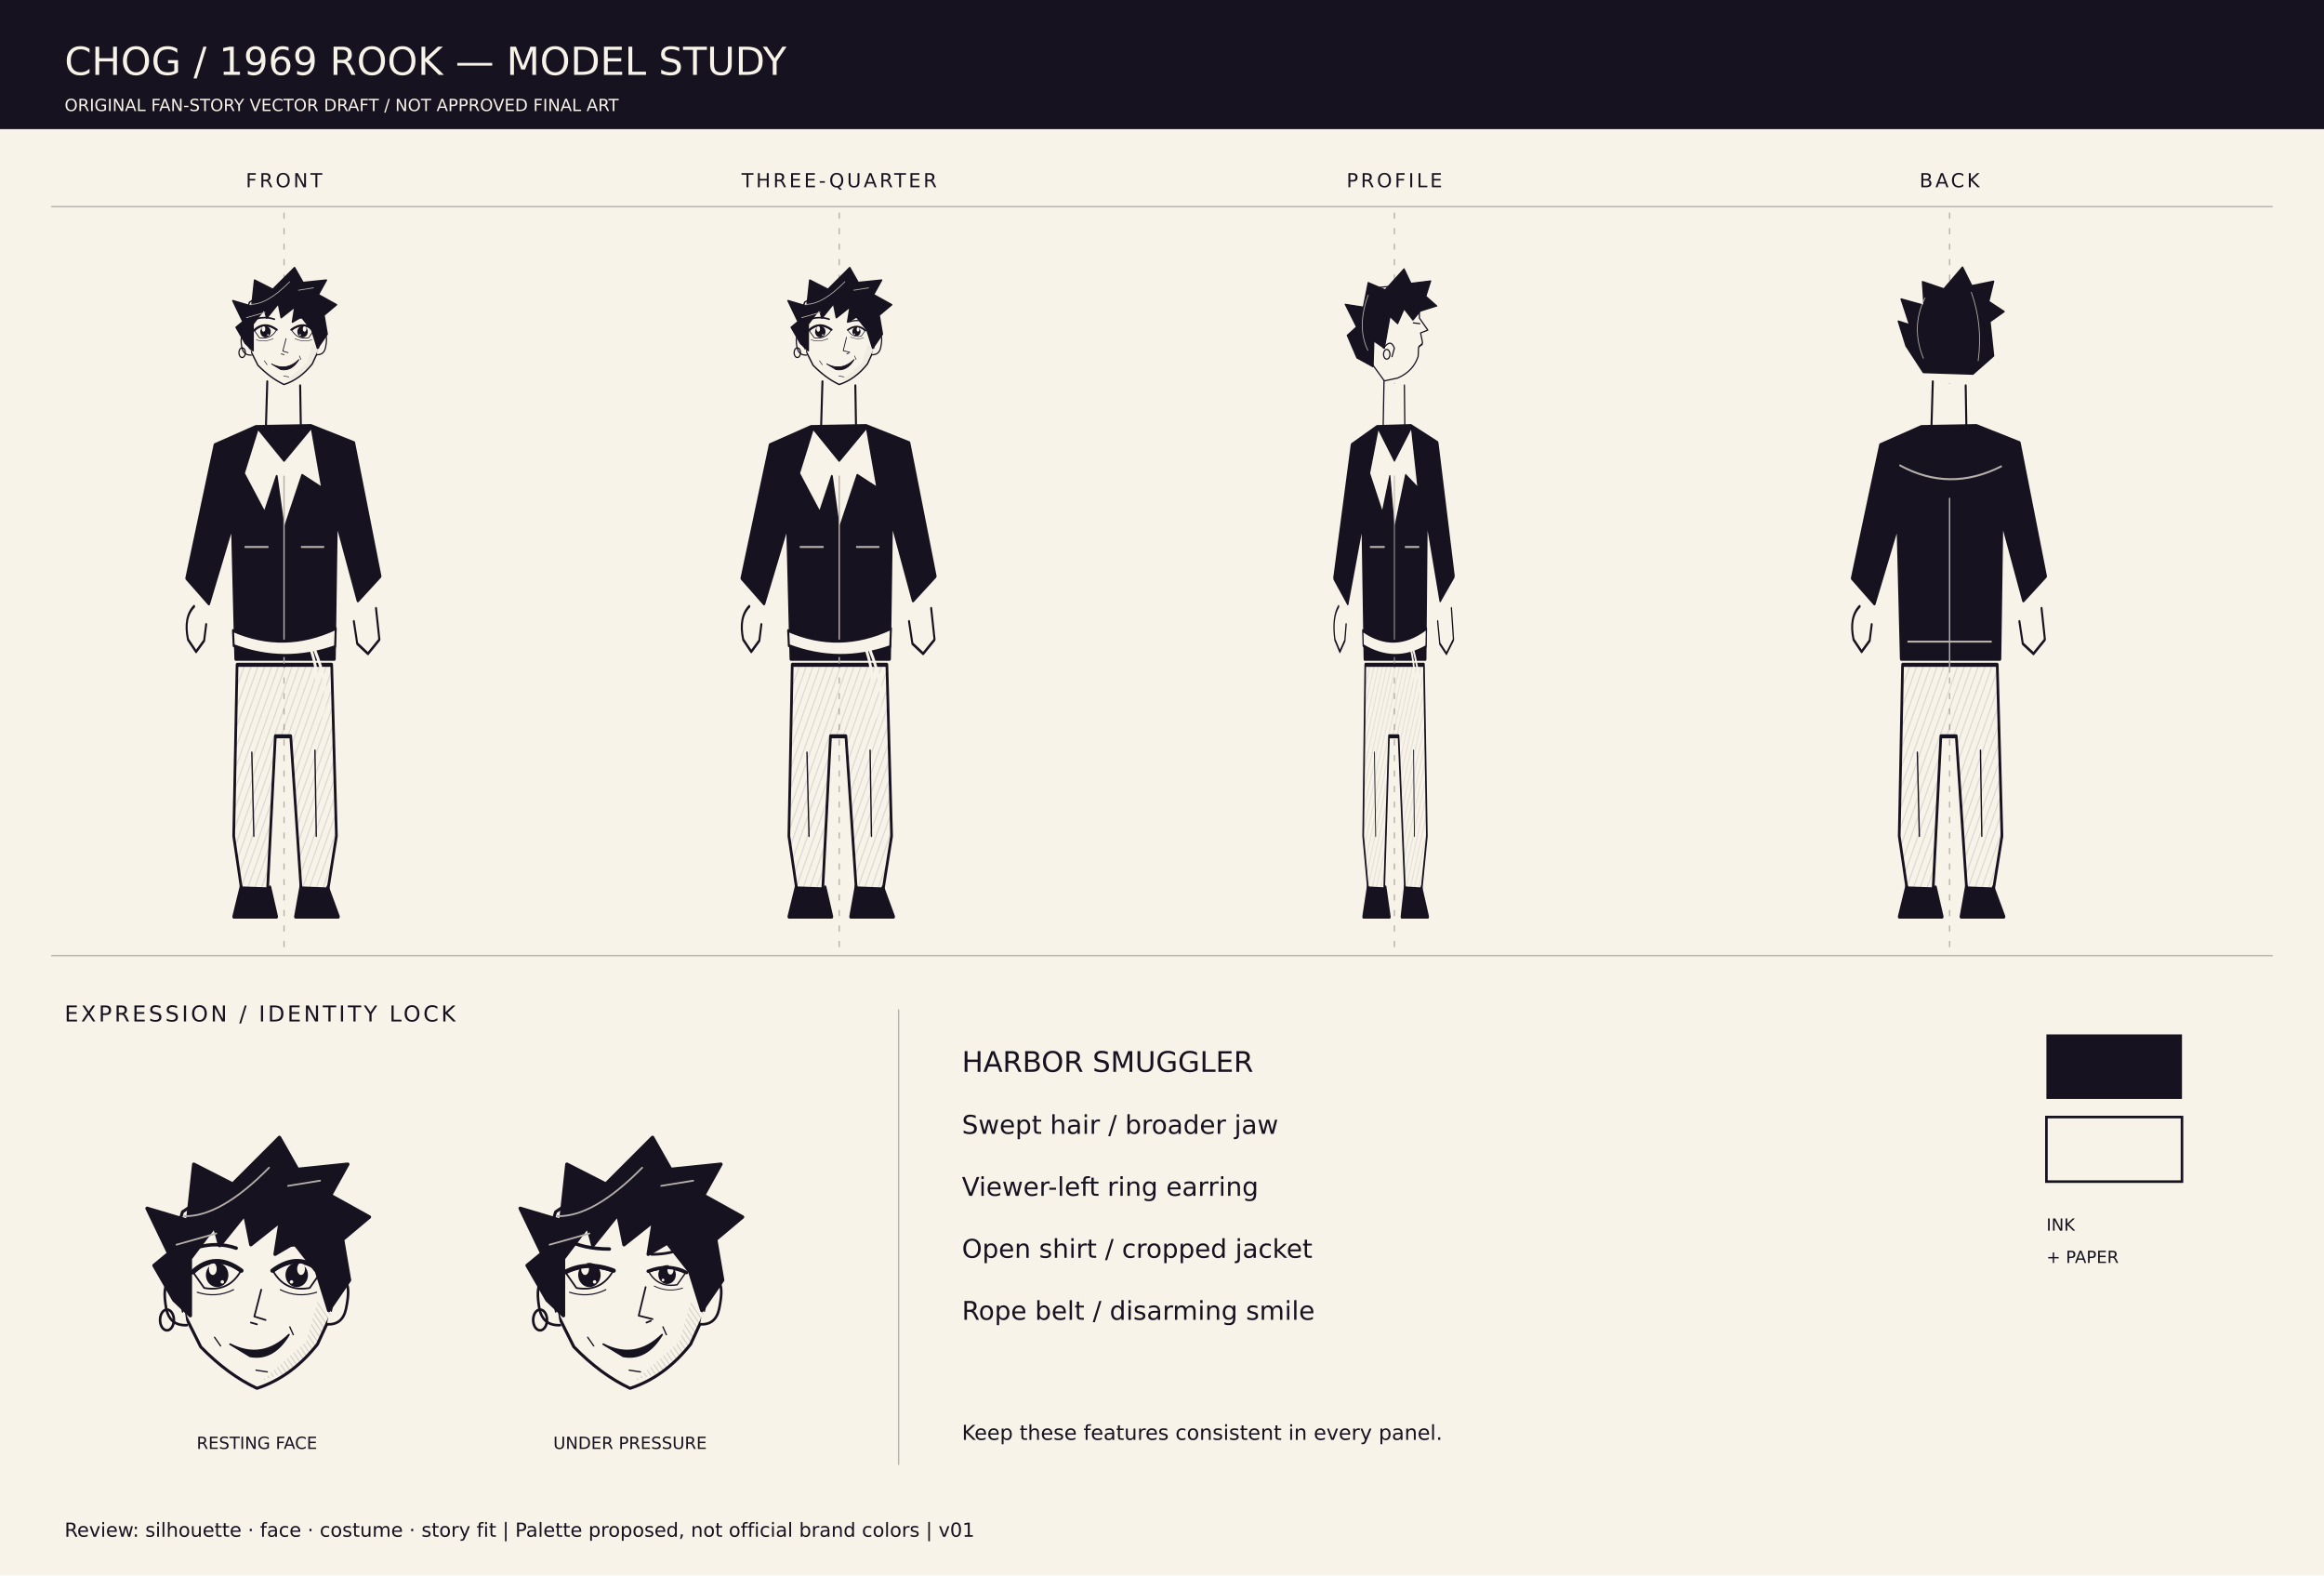
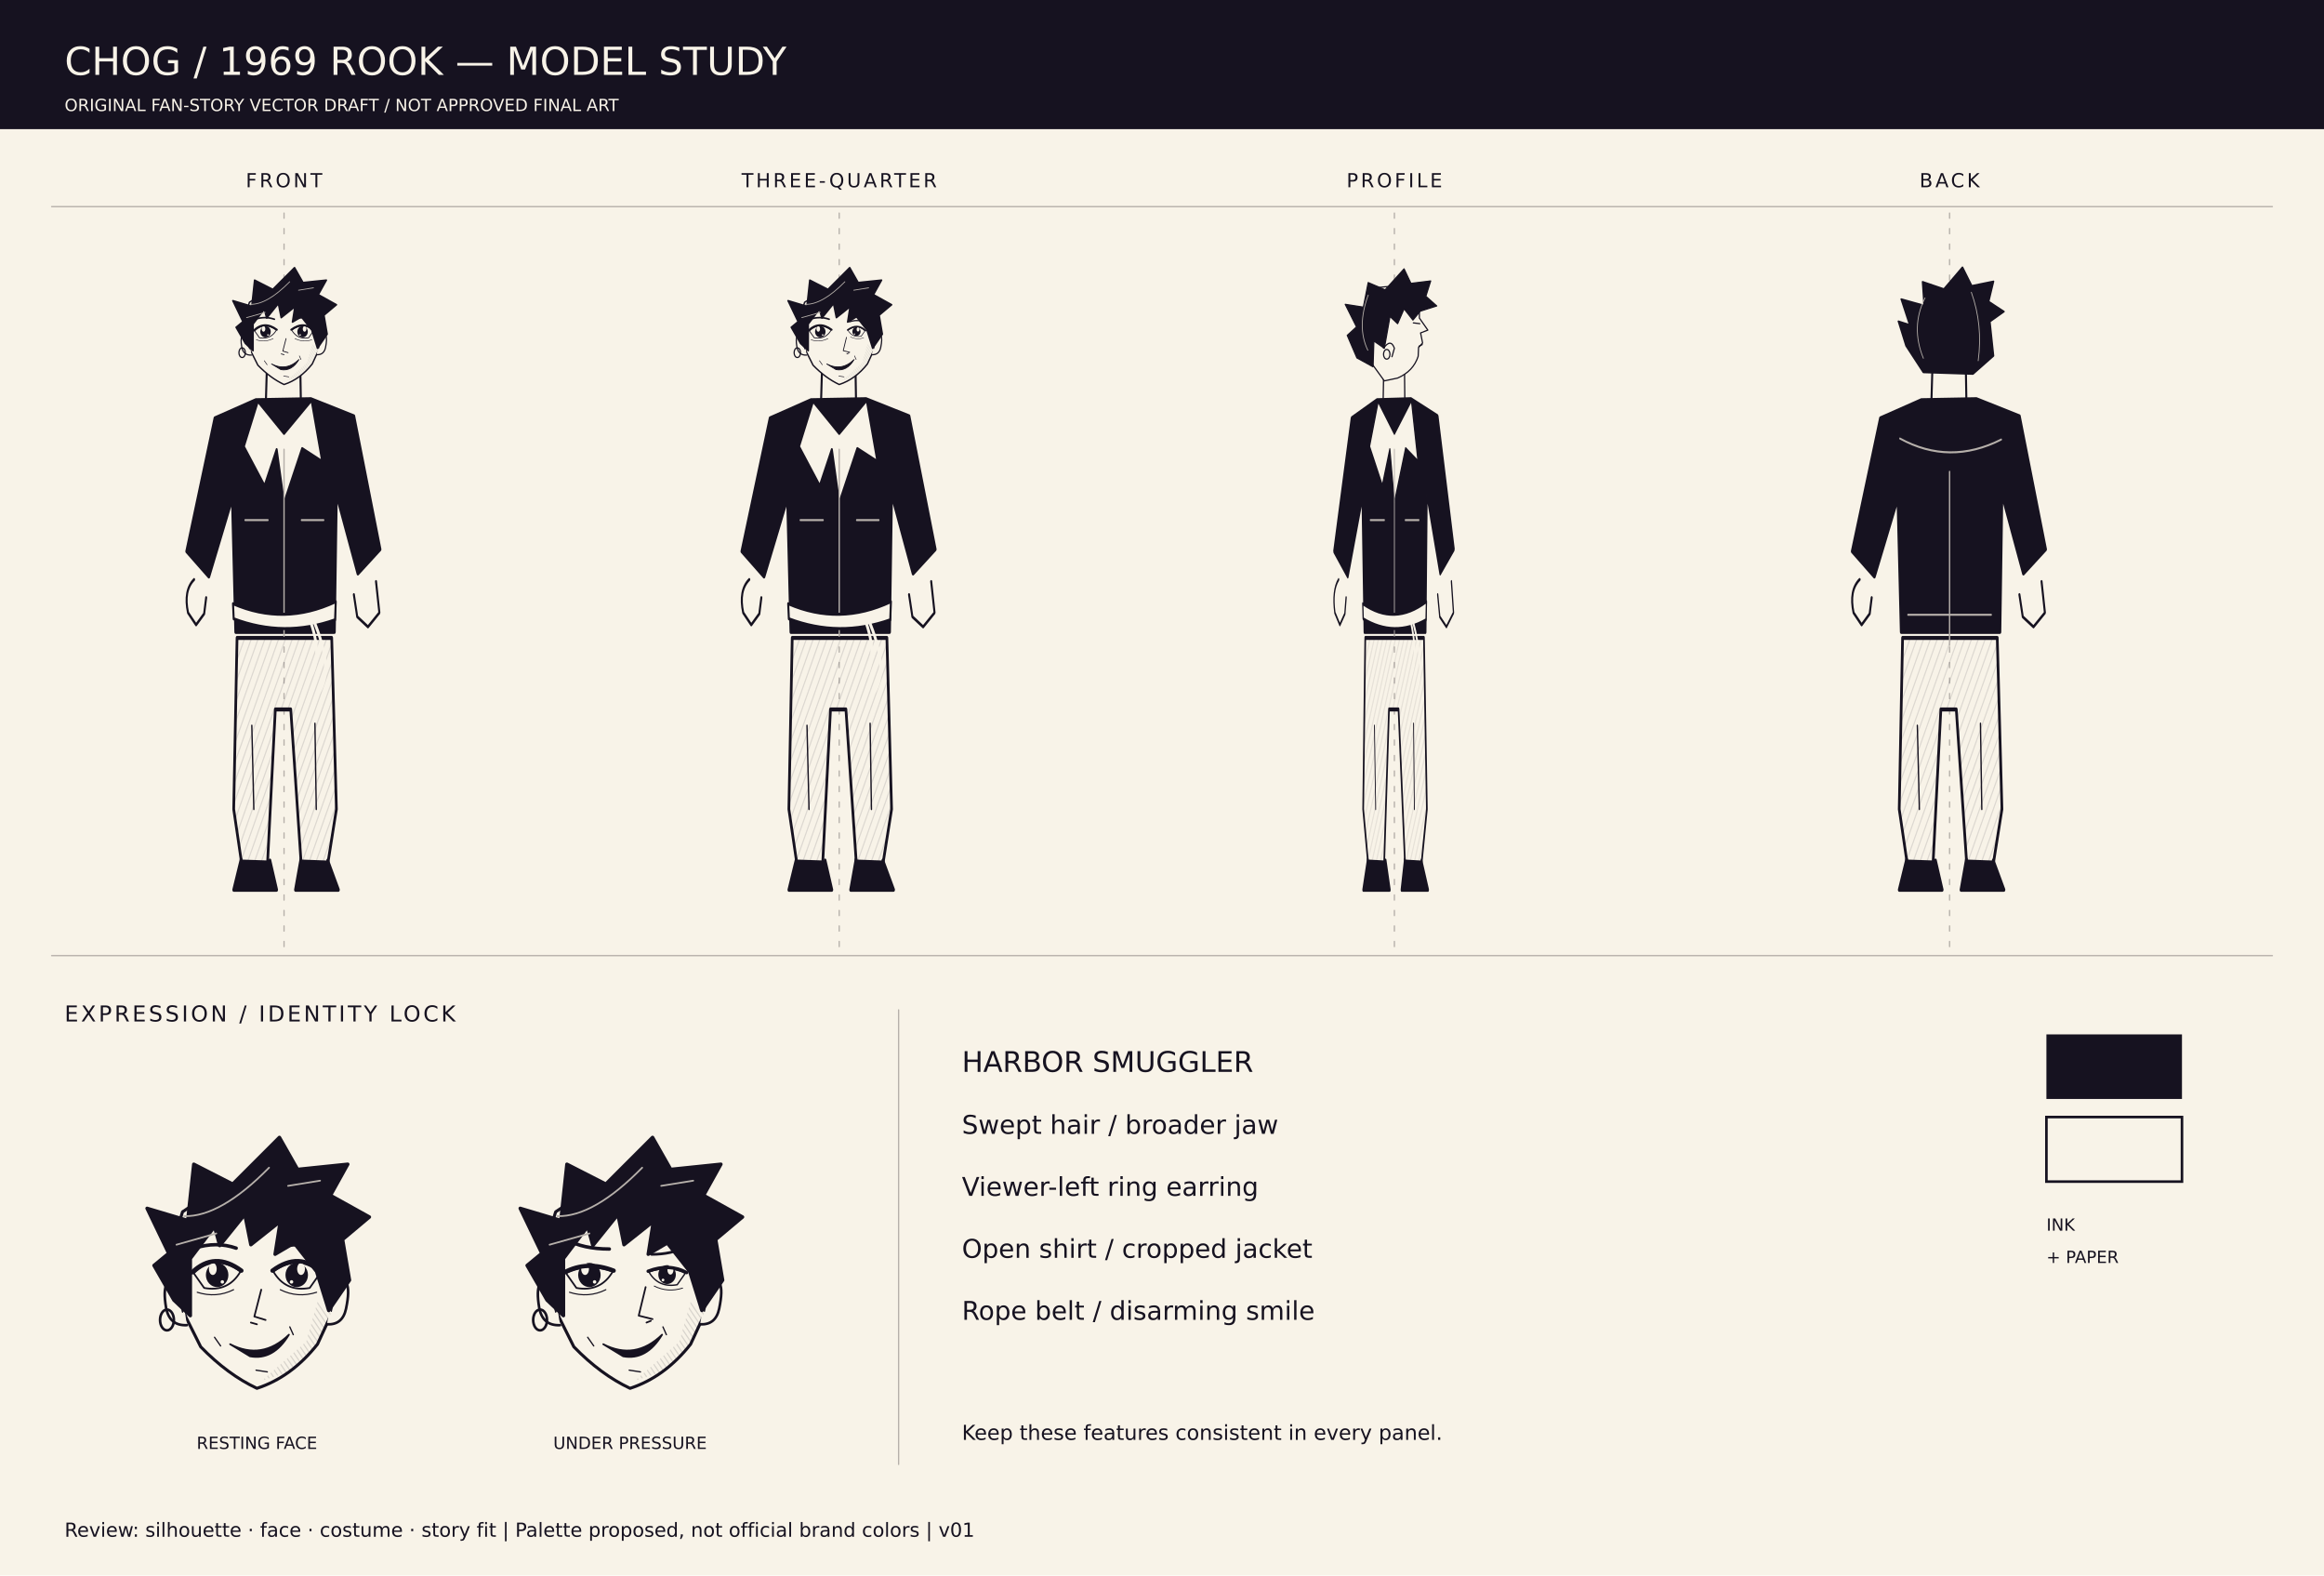
<svg xmlns="http://www.w3.org/2000/svg" width="1800" height="1220" viewBox="0 0 1800 1220" role="img" aria-labelledby="title desc">
  <defs>
    <pattern id="hatch" width="9" height="9" patternUnits="userSpaceOnUse" patternTransform="rotate(28)">
      <path d="M0 0V9" stroke="#161220" stroke-width="1" opacity=".35" />
    </pattern>
    <pattern id="dots" width="10" height="10" patternUnits="userSpaceOnUse">
      <circle cx="2" cy="2" r="1.2" fill="#161220" opacity=".28" />
    </pattern>
    <pattern id="fine" width="5" height="5" patternUnits="userSpaceOnUse" patternTransform="rotate(-34)">
      <path d="M0 0V5" stroke="#161220" stroke-width=".7" opacity=".5" />
    </pattern>
  </defs>
  <rect x="0" y="0" width="1800" height="1220" fill="#F8F3E8" stroke="#161220" stroke-width="0" />
  <rect x="0" y="0" width="1800" height="100" fill="#161220" stroke="#161220" stroke-width="0" />
  <text x="50" y="58" font-family="DejaVu Sans, sans-serif" font-size="30" fill="#F8F3E8">CHOG / 1969     ROOK — MODEL STUDY</text>
  <text x="50" y="86" font-family="DejaVu Sans, sans-serif" font-size="13" fill="#F8F3E8">ORIGINAL FAN-STORY VECTOR DRAFT  /  NOT APPROVED FINAL ART</text>
  <path d="M40 160H1760 M40 740H1760" fill="none" stroke="#B6B0AA" stroke-width="1" stroke-linecap="round" stroke-linejoin="round" />
  <text x="220" y="145" font-family="DejaVu Sans, sans-serif" font-size="15" fill="#161220" text-anchor="middle" letter-spacing="2">FRONT</text>
  <path d="M220 165V735" fill="none" stroke="#B6B0AA" stroke-width="1" stroke-linecap="round" stroke-linejoin="round" stroke-dasharray="4 8" />
  <g transform="translate(220 260) scale(0.52)">
    <g transform="translate(0 -80) scale(1)">
-       <g transform="scale(1 1.5)">
+       <g transform="translate(0 -40) scale(1 1.5)">
        <path d="M-25 99 L-27 144 -63 161 0 199 62 160 25 143 24 103" fill="#F8F3E8" stroke="#161220" stroke-width="3" stroke-linecap="round" stroke-linejoin="round" />
        <path d="M-42 144 L-103 162 -145 294 -112 319 -77 241 -72 374 75 374 78 237 110 316 143 292 104 160 40 143Z" fill="#161220" stroke="#161220" stroke-width="4" stroke-linecap="round" stroke-linejoin="round" />
        <path d="M-70 380 L-75 550 -62 609 -25 609 -13 451 10 451 26 609 64 609 78 550 71 380Z" fill="url(#hatch)" stroke="#161220" stroke-width="4" stroke-linecap="round" stroke-linejoin="round" />
        <path d="M-64 600 L-75 630 -11 630 -21 601 M25 600 L17 630 81 630 65 601" fill="#161220" stroke="#161220" stroke-width="4" stroke-linecap="round" stroke-linejoin="round" />
        <path d="M-134 322 Q-150 333 -143 355 L-131 367 -119 356 -116 340 M104 337 L109 359 125 369 142 355 137 324" fill="#F8F3E8" stroke="#161220" stroke-width="3" stroke-linecap="round" stroke-linejoin="round" />
        <path d="M-39 145 L-60 190 -29 229 -11 193 0 246 27 192 57 205 41 144 0 177Z" fill="#F8F3E8" stroke="#161220" stroke-width="3" stroke-linecap="round" stroke-linejoin="round" />
        <path d="M0 193 L0 378 M-58 263 L-24 263 M26 263 L59 263" fill="none" stroke="#B6B0AA" stroke-width="2" stroke-linecap="round" stroke-linejoin="round" />
        <path d="M-76 346 Q0 368 77 344 L76 362 Q0 380 -75 361Z" fill="#F8F3E8" stroke="#161220" stroke-width="3" stroke-linecap="round" stroke-linejoin="round" />
        <path d="M38 361 Q58 397 40 418 M43 361 Q75 411 52 434" fill="none" stroke="#F8F3E8" stroke-width="4" stroke-linecap="round" stroke-linejoin="round" />
        <path d="M-96 201 L-112 294 M98 207 L112 293 M-48 467 L-45 550 M46 465 L48 550" fill="none" stroke="#161220" stroke-width="2" stroke-linecap="round" stroke-linejoin="round" />
      </g>
      <g transform="translate(0 80) scale(0.6)">
        <path d="M-86 -83 Q-105 -26 -82 39 L-65 73 Q-34 105 0 121 Q40 108 70 70 L88 31 Q106 -35 83 -92 Q5 -145 -86 -83Z" fill="#F8F3E8" stroke="#161220" stroke-width="3.5" stroke-linecap="round" stroke-linejoin="round" />
        <path d="M-88 0 Q-112 -13 -105 28 Q-101 49 -81 48 M88 -1 Q112 -14 103 29 Q99 48 81 47" fill="#F8F3E8" stroke="#161220" stroke-width="3" stroke-linecap="round" stroke-linejoin="round" />
        <path d="M-95 -4 L-86 33 -78 15 M94 -6 L86 32 79 15" fill="none" stroke="#161220" stroke-width="1.4" stroke-linecap="round" stroke-linejoin="round" />
        <path d="M70 21 L57 67 6 112 40 101 70 71 86 33Z" fill="url(#fine)" stroke="#161220" stroke-width="0" stroke-linecap="round" stroke-linejoin="round" />
        <g transform="translate(-45 -12) scale(1)">
          <g transform="scale(1 1)">
            <path d="M-28 0 Q-4 -23 26 -2 Q12 22 -16 17Z" fill="#F8F3E8" stroke="#161220" stroke-width="2" stroke-linecap="round" stroke-linejoin="round" />
            <ellipse cx="-1" cy="2" rx="13" ry="14" fill="#161220" stroke="#161220" stroke-width="0" />
            <ellipse cx="-6" cy="-5" rx="4.5" ry="7" fill="#F8F3E8" stroke="#161220" stroke-width="0" />
            <ellipse cx="5" cy="10" rx="2" ry="2" fill="#F8F3E8" stroke="#161220" stroke-width="0" />
            <path d="M-30 -1 Q-4 -26 27 -3" fill="none" stroke="#161220" stroke-width="5" stroke-linecap="round" stroke-linejoin="round" />
            <path d="M-24 22 Q-2 29 18 19" fill="none" stroke="#161220" stroke-width="1.3" stroke-linecap="round" stroke-linejoin="round" />
            <path d="M-27 -29 Q-2 -37 21 -29" fill="none" stroke="#161220" stroke-width="4" stroke-linecap="round" stroke-linejoin="round" />
          </g>
        </g>
        <g transform="translate(45 -12) scale(1)">
          <g transform="translate(0 0) scale(1)">
            <g transform="scale(-1 1)">
              <path d="M-28 0 Q-4 -23 26 -2 Q12 22 -16 17Z" fill="#F8F3E8" stroke="#161220" stroke-width="2" stroke-linecap="round" stroke-linejoin="round" />
              <ellipse cx="-1" cy="2" rx="13" ry="14" fill="#161220" stroke="#161220" stroke-width="0" />
              <ellipse cx="-6" cy="-5" rx="4.5" ry="7" fill="#F8F3E8" stroke="#161220" stroke-width="0" />
              <ellipse cx="5" cy="10" rx="2" ry="2" fill="#F8F3E8" stroke="#161220" stroke-width="0" />
              <path d="M-30 -1 Q-4 -26 27 -3" fill="none" stroke="#161220" stroke-width="5" stroke-linecap="round" stroke-linejoin="round" />
              <path d="M-24 22 Q-2 29 18 19" fill="none" stroke="#161220" stroke-width="1.3" stroke-linecap="round" stroke-linejoin="round" />
              <path d="M-27 -29 Q-2 -37 21 -29" fill="none" stroke="#161220" stroke-width="4" stroke-linecap="round" stroke-linejoin="round" />
            </g>
          </g>
        </g>
        <path d="M5 7 L-3 38 10 42 M-7 45 L0 47" fill="none" stroke="#161220" stroke-width="2" stroke-linecap="round" stroke-linejoin="round" />
        <path d="M-31 70 Q6 89 37 59 Q19 89 -8 84Z" fill="#161220" stroke="#161220" stroke-width="2" stroke-linecap="round" stroke-linejoin="round" />
        <ellipse cx="-104" cy="42" rx="8" ry="12" fill="none" stroke="#161220" stroke-width="3" />
        <path d="M-49 62 L-42 72 M38 50 L42 59 M-1 100 L12 102" fill="none" stroke="#161220" stroke-width="1.5" stroke-linecap="round" stroke-linejoin="round" />
        <path d="M-96 19 L-119 -21 -102 -35 -127 -87 -80 -73 -73 -138 -28 -115 26 -169 47 -132 105 -138 85 -102 130 -77 99 -51 107 -4 83 31 69 -14 43 -47 21 -34 27 -72 -7 -45 -14 -80 -43 -44 -49 -66 -77 -29 -77 37Z" fill="#161220" stroke="#161220" stroke-width="4" stroke-linecap="round" stroke-linejoin="round" />
        <path d="M-84 -78 Q-42 -77 14 -134 M36 -113 L73 -119 M-93 -45 L-47 -58" fill="none" stroke="#B6B0AA" stroke-width="2" stroke-linecap="round" stroke-linejoin="round" />
      </g>
    </g>
  </g>
  <text x="650" y="145" font-family="DejaVu Sans, sans-serif" font-size="15" fill="#161220" text-anchor="middle" letter-spacing="2">THREE-QUARTER</text>
  <path d="M650 165V735" fill="none" stroke="#B6B0AA" stroke-width="1" stroke-linecap="round" stroke-linejoin="round" stroke-dasharray="4 8" />
  <g transform="translate(650 260) scale(0.52)">
    <g transform="translate(0 -80) scale(1)">
-       <g transform="scale(1 1.5)">
+       <g transform="translate(0 -40) scale(1 1.5)">
        <path d="M-25 99 L-27 144 -63 161 0 199 62 160 25 143 24 103" fill="#F8F3E8" stroke="#161220" stroke-width="3" stroke-linecap="round" stroke-linejoin="round" />
        <path d="M-42 144 L-103 162 -145 294 -112 319 -77 241 -72 374 75 374 78 237 110 316 143 292 104 160 40 143Z" fill="#161220" stroke="#161220" stroke-width="4" stroke-linecap="round" stroke-linejoin="round" />
        <path d="M-70 380 L-75 550 -62 609 -25 609 -13 451 10 451 26 609 64 609 78 550 71 380Z" fill="url(#hatch)" stroke="#161220" stroke-width="4" stroke-linecap="round" stroke-linejoin="round" />
        <path d="M-64 600 L-75 630 -11 630 -21 601 M25 600 L17 630 81 630 65 601" fill="#161220" stroke="#161220" stroke-width="4" stroke-linecap="round" stroke-linejoin="round" />
        <path d="M-134 322 Q-150 333 -143 355 L-131 367 -119 356 -116 340 M104 337 L109 359 125 369 142 355 137 324" fill="#F8F3E8" stroke="#161220" stroke-width="3" stroke-linecap="round" stroke-linejoin="round" />
        <path d="M-39 145 L-60 190 -29 229 -11 193 0 246 27 192 57 205 41 144 0 177Z" fill="#F8F3E8" stroke="#161220" stroke-width="3" stroke-linecap="round" stroke-linejoin="round" />
        <path d="M0 193 L0 378 M-58 263 L-24 263 M26 263 L59 263" fill="none" stroke="#B6B0AA" stroke-width="2" stroke-linecap="round" stroke-linejoin="round" />
        <path d="M-76 346 Q0 368 77 344 L76 362 Q0 380 -75 361Z" fill="#F8F3E8" stroke="#161220" stroke-width="3" stroke-linecap="round" stroke-linejoin="round" />
        <path d="M38 361 Q58 397 40 418 M43 361 Q75 411 52 434" fill="none" stroke="#F8F3E8" stroke-width="4" stroke-linecap="round" stroke-linejoin="round" />
        <path d="M-96 201 L-112 294 M98 207 L112 293 M-48 467 L-45 550 M46 465 L48 550" fill="none" stroke="#161220" stroke-width="2" stroke-linecap="round" stroke-linejoin="round" />
      </g>
      <g transform="translate(0 80) scale(0.6)">
        <path d="M-86 -83 Q-105 -26 -82 39 L-65 73 Q-34 105 0 121 Q40 108 70 70 L88 31 Q106 -35 83 -92 Q5 -145 -86 -83Z" fill="#F8F3E8" stroke="#161220" stroke-width="3.5" stroke-linecap="round" stroke-linejoin="round" />
        <path d="M-88 0 Q-112 -13 -105 28 Q-101 49 -81 48 M88 -1 Q112 -14 103 29 Q99 48 81 47" fill="#F8F3E8" stroke="#161220" stroke-width="3" stroke-linecap="round" stroke-linejoin="round" />
        <path d="M-95 -4 L-86 33 -78 15 M94 -6 L86 32 79 15" fill="none" stroke="#161220" stroke-width="1.4" stroke-linecap="round" stroke-linejoin="round" />
        <path d="M70 21 L57 67 6 112 40 101 70 71 86 33Z" fill="url(#fine)" stroke="#161220" stroke-width="0" stroke-linecap="round" stroke-linejoin="round" />
        <g transform="translate(-46 -12) scale(1)">
          <g transform="scale(1 1)">
            <path d="M-28 0 Q-4 -23 26 -2 Q12 22 -16 17Z" fill="#F8F3E8" stroke="#161220" stroke-width="2" stroke-linecap="round" stroke-linejoin="round" />
            <ellipse cx="-1" cy="2" rx="13" ry="14" fill="#161220" stroke="#161220" stroke-width="0" />
            <ellipse cx="-6" cy="-5" rx="4.5" ry="7" fill="#F8F3E8" stroke="#161220" stroke-width="0" />
            <ellipse cx="5" cy="10" rx="2" ry="2" fill="#F8F3E8" stroke="#161220" stroke-width="0" />
            <path d="M-30 -1 Q-4 -26 27 -3" fill="none" stroke="#161220" stroke-width="5" stroke-linecap="round" stroke-linejoin="round" />
            <path d="M-24 22 Q-2 29 18 19" fill="none" stroke="#161220" stroke-width="1.3" stroke-linecap="round" stroke-linejoin="round" />
            <path d="M-27 -29 Q-2 -37 21 -29" fill="none" stroke="#161220" stroke-width="4" stroke-linecap="round" stroke-linejoin="round" />
          </g>
        </g>
        <g transform="translate(42 -12) scale(0.78)">
          <g transform="translate(0 0) scale(1)">
            <g transform="scale(-1 1)">
              <path d="M-28 0 Q-4 -23 26 -2 Q12 22 -16 17Z" fill="#F8F3E8" stroke="#161220" stroke-width="2" stroke-linecap="round" stroke-linejoin="round" />
              <ellipse cx="-1" cy="2" rx="13" ry="14" fill="#161220" stroke="#161220" stroke-width="0" />
              <ellipse cx="-6" cy="-5" rx="4.5" ry="7" fill="#F8F3E8" stroke="#161220" stroke-width="0" />
              <ellipse cx="5" cy="10" rx="2" ry="2" fill="#F8F3E8" stroke="#161220" stroke-width="0" />
              <path d="M-30 -1 Q-4 -26 27 -3" fill="none" stroke="#161220" stroke-width="5" stroke-linecap="round" stroke-linejoin="round" />
              <path d="M-24 22 Q-2 29 18 19" fill="none" stroke="#161220" stroke-width="1.3" stroke-linecap="round" stroke-linejoin="round" />
              <path d="M-27 -29 Q-2 -37 21 -29" fill="none" stroke="#161220" stroke-width="4" stroke-linecap="round" stroke-linejoin="round" />
            </g>
          </g>
        </g>
        <path d="M18 4 L10 37 26 41 M19 45 L24 43" fill="none" stroke="#161220" stroke-width="2" stroke-linecap="round" stroke-linejoin="round" />
        <path d="M-31 70 Q6 89 37 59 Q19 89 -8 84Z" fill="#161220" stroke="#161220" stroke-width="2" stroke-linecap="round" stroke-linejoin="round" />
        <ellipse cx="-104" cy="42" rx="8" ry="12" fill="none" stroke="#161220" stroke-width="3" />
        <path d="M-49 62 L-42 72 M38 50 L42 59 M-1 100 L12 102" fill="none" stroke="#161220" stroke-width="1.5" stroke-linecap="round" stroke-linejoin="round" />
        <path d="M-96 19 L-119 -21 -102 -35 -127 -87 -80 -73 -73 -138 -28 -115 26 -169 47 -132 105 -138 85 -102 130 -77 99 -51 107 -4 83 31 69 -14 43 -47 21 -34 27 -72 -7 -45 -14 -80 -43 -44 -49 -66 -77 -29 -77 37Z" fill="#161220" stroke="#161220" stroke-width="4" stroke-linecap="round" stroke-linejoin="round" />
        <path d="M-84 -78 Q-42 -77 14 -134 M36 -113 L73 -119 M-93 -45 L-47 -58" fill="none" stroke="#B6B0AA" stroke-width="2" stroke-linecap="round" stroke-linejoin="round" />
      </g>
    </g>
  </g>
  <text x="1080" y="145" font-family="DejaVu Sans, sans-serif" font-size="15" fill="#161220" text-anchor="middle" letter-spacing="2">PROFILE</text>
  <path d="M1080 165V735" fill="none" stroke="#B6B0AA" stroke-width="1" stroke-linecap="round" stroke-linejoin="round" stroke-dasharray="4 8" />
  <g transform="translate(1080 260) scale(0.52)">
    <g transform="translate(0 -80) scale(1)">
-       <g transform="scale(0.62 1.5)">
+       <g transform="translate(0 -40) scale(0.62 1.5)">
        <path d="M-25 99 L-27 144 -63 161 0 199 62 160 25 143 24 103" fill="#F8F3E8" stroke="#161220" stroke-width="3" stroke-linecap="round" stroke-linejoin="round" />
        <path d="M-42 144 L-103 162 -145 294 -112 319 -77 241 -72 374 75 374 78 237 110 316 143 292 104 160 40 143Z" fill="#161220" stroke="#161220" stroke-width="4" stroke-linecap="round" stroke-linejoin="round" />
        <path d="M-70 380 L-75 550 -62 609 -25 609 -13 451 10 451 26 609 64 609 78 550 71 380Z" fill="url(#hatch)" stroke="#161220" stroke-width="4" stroke-linecap="round" stroke-linejoin="round" />
        <path d="M-64 600 L-75 630 -11 630 -21 601 M25 600 L17 630 81 630 65 601" fill="#161220" stroke="#161220" stroke-width="4" stroke-linecap="round" stroke-linejoin="round" />
        <path d="M-134 322 Q-150 333 -143 355 L-131 367 -119 356 -116 340 M104 337 L109 359 125 369 142 355 137 324" fill="#F8F3E8" stroke="#161220" stroke-width="3" stroke-linecap="round" stroke-linejoin="round" />
        <path d="M-39 145 L-60 190 -29 229 -11 193 0 246 27 192 57 205 41 144 0 177Z" fill="#F8F3E8" stroke="#161220" stroke-width="3" stroke-linecap="round" stroke-linejoin="round" />
        <path d="M0 193 L0 378 M-58 263 L-24 263 M26 263 L59 263" fill="none" stroke="#B6B0AA" stroke-width="2" stroke-linecap="round" stroke-linejoin="round" />
        <path d="M-76 346 Q0 368 77 344 L76 362 Q0 380 -75 361Z" fill="#F8F3E8" stroke="#161220" stroke-width="3" stroke-linecap="round" stroke-linejoin="round" />
        <path d="M38 361 Q58 397 40 418 M43 361 Q75 411 52 434" fill="none" stroke="#F8F3E8" stroke-width="4" stroke-linecap="round" stroke-linejoin="round" />
        <path d="M-96 201 L-112 294 M98 207 L112 293 M-48 467 L-45 550 M46 465 L48 550" fill="none" stroke="#161220" stroke-width="2" stroke-linecap="round" stroke-linejoin="round" />
      </g>
      <g transform="translate(0 80) scale(0.6)">
        <path d="M-43 -119 Q39 -133 62 -85 L62 -44 83 -14 65 -7 70 18 60 29 59 51 Q47 88 8 105 L-25 112 -67 54 -84 -31Z" fill="#F8F3E8" stroke="#161220" stroke-width="3" stroke-linecap="round" stroke-linejoin="round" />
        <path d="M-93 55 L-117 -1 -94 -22 -122 -78 -77 -71 -65 -132 -23 -114 24 -166 41 -130 90 -136 78 -98 105 -74 64 -61 46 -39 24 -67 8 -30 -11 -48 -25 31 -51 13 -53 77Z" fill="#161220" stroke="#161220" stroke-width="3" stroke-linecap="round" stroke-linejoin="round" />
        <path d="M47 -32 L63 -30 M61 26 L69 22 M-27 31 Q-9 6 0 31 L-6 52" fill="none" stroke="#161220" stroke-width="3" stroke-linecap="round" stroke-linejoin="round" />
        <path d="M-65 -101 Q-94 -22 -66 36" fill="none" stroke="#B6B0AA" stroke-width="2" stroke-linecap="round" stroke-linejoin="round" />
        <ellipse cx="-19" cy="46" rx="8" ry="12" fill="none" stroke="#161220" stroke-width="3" />
      </g>
    </g>
  </g>
  <text x="1510" y="145" font-family="DejaVu Sans, sans-serif" font-size="15" fill="#161220" text-anchor="middle" letter-spacing="2">BACK</text>
  <path d="M1510 165V735" fill="none" stroke="#B6B0AA" stroke-width="1" stroke-linecap="round" stroke-linejoin="round" stroke-dasharray="4 8" />
  <g transform="translate(1510 260) scale(0.52)">
    <g transform="translate(0 -80) scale(1)">
-       <g transform="scale(1 1.5)">
+       <g transform="translate(0 -40) scale(1 1.5)">
        <path d="M-25 99 L-27 144 -63 161 0 199 62 160 25 143 24 103" fill="#F8F3E8" stroke="#161220" stroke-width="3" stroke-linecap="round" stroke-linejoin="round" />
        <path d="M-42 144 L-103 162 -145 294 -112 319 -77 241 -72 374 75 374 78 237 110 316 143 292 104 160 40 143Z" fill="#161220" stroke="#161220" stroke-width="4" stroke-linecap="round" stroke-linejoin="round" />
        <path d="M-70 380 L-75 550 -62 609 -25 609 -13 451 10 451 26 609 64 609 78 550 71 380Z" fill="url(#hatch)" stroke="#161220" stroke-width="4" stroke-linecap="round" stroke-linejoin="round" />
        <path d="M-64 600 L-75 630 -11 630 -21 601 M25 600 L17 630 81 630 65 601" fill="#161220" stroke="#161220" stroke-width="4" stroke-linecap="round" stroke-linejoin="round" />
        <path d="M-134 322 Q-150 333 -143 355 L-131 367 -119 356 -116 340 M104 337 L109 359 125 369 142 355 137 324" fill="#F8F3E8" stroke="#161220" stroke-width="3" stroke-linecap="round" stroke-linejoin="round" />
        <path d="M-74 182 Q0 209 77 183 M0 215 L0 387 M-62 357 L62 357" fill="none" stroke="#B6B0AA" stroke-width="2" stroke-linecap="round" stroke-linejoin="round" />
        <path d="M-96 201 L-112 294 M98 207 L112 293 M-48 467 L-45 550 M46 465 L48 550" fill="none" stroke="#161220" stroke-width="2" stroke-linecap="round" stroke-linejoin="round" />
      </g>
      <g transform="translate(0 80) scale(0.6)">
        <path d="M-108 25 L-127 -36 -99 -27 -120 -91 -63 -75 -67 -134 -14 -116 32 -170 55 -124 109 -135 97 -85 135 -60 100 -35 109 50 58 95 -65 91Z" fill="#161220" stroke="#161220" stroke-width="4" stroke-linecap="round" stroke-linejoin="round" />
        <path d="M-61 -94 Q-97 -22 -65 56 M54 -108 Q83 -27 71 62" fill="none" stroke="#B6B0AA" stroke-width="2" stroke-linecap="round" stroke-linejoin="round" />
      </g>
    </g>
  </g>
  <text x="50" y="791" font-family="DejaVu Sans, sans-serif" font-size="17" fill="#161220" letter-spacing="2">EXPRESSION / IDENTITY LOCK</text>
  <g transform="translate(199 994) scale(0.67)">
    <path d="M-86 -83 Q-105 -26 -82 39 L-65 73 Q-34 105 0 121 Q40 108 70 70 L88 31 Q106 -35 83 -92 Q5 -145 -86 -83Z" fill="#F8F3E8" stroke="#161220" stroke-width="3.5" stroke-linecap="round" stroke-linejoin="round" />
    <path d="M-88 0 Q-112 -13 -105 28 Q-101 49 -81 48 M88 -1 Q112 -14 103 29 Q99 48 81 47" fill="#F8F3E8" stroke="#161220" stroke-width="3" stroke-linecap="round" stroke-linejoin="round" />
    <path d="M-95 -4 L-86 33 -78 15 M94 -6 L86 32 79 15" fill="none" stroke="#161220" stroke-width="1.4" stroke-linecap="round" stroke-linejoin="round" />
    <path d="M70 21 L57 67 6 112 40 101 70 71 86 33Z" fill="url(#fine)" stroke="#161220" stroke-width="0" stroke-linecap="round" stroke-linejoin="round" />
    <g transform="translate(-45 -12) scale(1)">
      <g transform="scale(1 1)">
        <path d="M-28 0 Q-4 -23 26 -2 Q12 22 -16 17Z" fill="#F8F3E8" stroke="#161220" stroke-width="2" stroke-linecap="round" stroke-linejoin="round" />
        <ellipse cx="-1" cy="2" rx="13" ry="14" fill="#161220" stroke="#161220" stroke-width="0" />
        <ellipse cx="-6" cy="-5" rx="4.5" ry="7" fill="#F8F3E8" stroke="#161220" stroke-width="0" />
        <ellipse cx="5" cy="10" rx="2" ry="2" fill="#F8F3E8" stroke="#161220" stroke-width="0" />
        <path d="M-30 -1 Q-4 -26 27 -3" fill="none" stroke="#161220" stroke-width="5" stroke-linecap="round" stroke-linejoin="round" />
        <path d="M-24 22 Q-2 29 18 19" fill="none" stroke="#161220" stroke-width="1.3" stroke-linecap="round" stroke-linejoin="round" />
        <path d="M-27 -29 Q-2 -37 21 -29" fill="none" stroke="#161220" stroke-width="4" stroke-linecap="round" stroke-linejoin="round" />
      </g>
    </g>
    <g transform="translate(45 -12) scale(1)">
      <g transform="translate(0 0) scale(1)">
        <g transform="scale(-1 1)">
          <path d="M-28 0 Q-4 -23 26 -2 Q12 22 -16 17Z" fill="#F8F3E8" stroke="#161220" stroke-width="2" stroke-linecap="round" stroke-linejoin="round" />
          <ellipse cx="-1" cy="2" rx="13" ry="14" fill="#161220" stroke="#161220" stroke-width="0" />
          <ellipse cx="-6" cy="-5" rx="4.5" ry="7" fill="#F8F3E8" stroke="#161220" stroke-width="0" />
          <ellipse cx="5" cy="10" rx="2" ry="2" fill="#F8F3E8" stroke="#161220" stroke-width="0" />
          <path d="M-30 -1 Q-4 -26 27 -3" fill="none" stroke="#161220" stroke-width="5" stroke-linecap="round" stroke-linejoin="round" />
          <path d="M-24 22 Q-2 29 18 19" fill="none" stroke="#161220" stroke-width="1.3" stroke-linecap="round" stroke-linejoin="round" />
          <path d="M-27 -29 Q-2 -37 21 -29" fill="none" stroke="#161220" stroke-width="4" stroke-linecap="round" stroke-linejoin="round" />
        </g>
      </g>
    </g>
    <path d="M5 7 L-3 38 10 42 M-7 45 L0 47" fill="none" stroke="#161220" stroke-width="2" stroke-linecap="round" stroke-linejoin="round" />
    <path d="M-31 70 Q6 89 37 59 Q19 89 -8 84Z" fill="#161220" stroke="#161220" stroke-width="2" stroke-linecap="round" stroke-linejoin="round" />
    <ellipse cx="-104" cy="42" rx="8" ry="12" fill="none" stroke="#161220" stroke-width="3" />
    <path d="M-49 62 L-42 72 M38 50 L42 59 M-1 100 L12 102" fill="none" stroke="#161220" stroke-width="1.5" stroke-linecap="round" stroke-linejoin="round" />
    <path d="M-96 19 L-119 -21 -102 -35 -127 -87 -80 -73 -73 -138 -28 -115 26 -169 47 -132 105 -138 85 -102 130 -77 99 -51 107 -4 83 31 69 -14 43 -47 21 -34 27 -72 -7 -45 -14 -80 -43 -44 -49 -66 -77 -29 -77 37Z" fill="#161220" stroke="#161220" stroke-width="4" stroke-linecap="round" stroke-linejoin="round" />
    <path d="M-84 -78 Q-42 -77 14 -134 M36 -113 L73 -119 M-93 -45 L-47 -58" fill="none" stroke="#B6B0AA" stroke-width="2" stroke-linecap="round" stroke-linejoin="round" />
  </g>
  <g transform="translate(488 994) scale(0.67)">
    <path d="M-86 -83 Q-105 -26 -82 39 L-65 73 Q-34 105 0 121 Q40 108 70 70 L88 31 Q106 -35 83 -92 Q5 -145 -86 -83Z" fill="#F8F3E8" stroke="#161220" stroke-width="3.5" stroke-linecap="round" stroke-linejoin="round" />
    <path d="M-88 0 Q-112 -13 -105 28 Q-101 49 -81 48 M88 -1 Q112 -14 103 29 Q99 48 81 47" fill="#F8F3E8" stroke="#161220" stroke-width="3" stroke-linecap="round" stroke-linejoin="round" />
    <path d="M-95 -4 L-86 33 -78 15 M94 -6 L86 32 79 15" fill="none" stroke="#161220" stroke-width="1.4" stroke-linecap="round" stroke-linejoin="round" />
    <path d="M70 21 L57 67 6 112 40 101 70 71 86 33Z" fill="url(#fine)" stroke="#161220" stroke-width="0" stroke-linecap="round" stroke-linejoin="round" />
    <g transform="translate(-46 -12) scale(1)">
      <g transform="scale(1 1)">
        <path d="M-28 0 Q-4 -12 26 -2 Q12 22 -16 17Z" fill="#F8F3E8" stroke="#161220" stroke-width="2" stroke-linecap="round" stroke-linejoin="round" />
        <ellipse cx="-1" cy="2" rx="13" ry="14" fill="#161220" stroke="#161220" stroke-width="0" />
        <ellipse cx="-6" cy="-5" rx="4.5" ry="7" fill="#F8F3E8" stroke="#161220" stroke-width="0" />
        <ellipse cx="5" cy="10" rx="2" ry="2" fill="#F8F3E8" stroke="#161220" stroke-width="0" />
        <path d="M-30 -1 Q-4 -15 27 -3" fill="none" stroke="#161220" stroke-width="5" stroke-linecap="round" stroke-linejoin="round" />
        <path d="M-24 22 Q-2 29 18 19" fill="none" stroke="#161220" stroke-width="1.3" stroke-linecap="round" stroke-linejoin="round" />
        <path d="M-28 -39 Q-8 -28 22 -28" fill="none" stroke="#161220" stroke-width="4" stroke-linecap="round" stroke-linejoin="round" />
      </g>
    </g>
    <g transform="translate(42 -12) scale(0.78)">
      <g transform="translate(0 0) scale(1)">
        <g transform="scale(-1 1)">
          <path d="M-28 0 Q-4 -12 26 -2 Q12 22 -16 17Z" fill="#F8F3E8" stroke="#161220" stroke-width="2" stroke-linecap="round" stroke-linejoin="round" />
          <ellipse cx="-1" cy="2" rx="13" ry="14" fill="#161220" stroke="#161220" stroke-width="0" />
          <ellipse cx="-6" cy="-5" rx="4.5" ry="7" fill="#F8F3E8" stroke="#161220" stroke-width="0" />
          <ellipse cx="5" cy="10" rx="2" ry="2" fill="#F8F3E8" stroke="#161220" stroke-width="0" />
          <path d="M-30 -1 Q-4 -15 27 -3" fill="none" stroke="#161220" stroke-width="5" stroke-linecap="round" stroke-linejoin="round" />
          <path d="M-24 22 Q-2 29 18 19" fill="none" stroke="#161220" stroke-width="1.3" stroke-linecap="round" stroke-linejoin="round" />
          <path d="M-28 -39 Q-8 -28 22 -28" fill="none" stroke="#161220" stroke-width="4" stroke-linecap="round" stroke-linejoin="round" />
        </g>
      </g>
    </g>
    <path d="M18 4 L10 37 26 41 M19 45 L24 43" fill="none" stroke="#161220" stroke-width="2" stroke-linecap="round" stroke-linejoin="round" />
    <path d="M-31 70 Q6 89 37 59 Q19 89 -8 84Z" fill="#161220" stroke="#161220" stroke-width="2" stroke-linecap="round" stroke-linejoin="round" />
    <ellipse cx="-104" cy="42" rx="8" ry="12" fill="none" stroke="#161220" stroke-width="3" />
    <path d="M-49 62 L-42 72 M38 50 L42 59 M-1 100 L12 102" fill="none" stroke="#161220" stroke-width="1.5" stroke-linecap="round" stroke-linejoin="round" />
    <path d="M-96 19 L-119 -21 -102 -35 -127 -87 -80 -73 -73 -138 -28 -115 26 -169 47 -132 105 -138 85 -102 130 -77 99 -51 107 -4 83 31 69 -14 43 -47 21 -34 27 -72 -7 -45 -14 -80 -43 -44 -49 -66 -77 -29 -77 37Z" fill="#161220" stroke="#161220" stroke-width="4" stroke-linecap="round" stroke-linejoin="round" />
    <path d="M-84 -78 Q-42 -77 14 -134 M36 -113 L73 -119 M-93 -45 L-47 -58" fill="none" stroke="#B6B0AA" stroke-width="2" stroke-linecap="round" stroke-linejoin="round" />
  </g>
  <text x="199" y="1122" font-family="DejaVu Sans, sans-serif" font-size="13" fill="#161220" text-anchor="middle">RESTING FACE</text>
  <text x="488" y="1122" font-family="DejaVu Sans, sans-serif" font-size="13" fill="#161220" text-anchor="middle">UNDER PRESSURE</text>
  <path d="M696 782V1134" fill="none" stroke="#B6B0AA" stroke-width="1" stroke-linecap="round" stroke-linejoin="round" />
  <text x="745" y="830" font-family="DejaVu Sans, sans-serif" font-size="22" fill="#161220">HARBOR SMUGGLER</text>
  <text x="745" y="878" font-family="DejaVu Sans, sans-serif" font-size="20" fill="#161220">Swept hair / broader jaw</text>
  <text x="745" y="926" font-family="DejaVu Sans, sans-serif" font-size="20" fill="#161220">Viewer-left ring earring</text>
  <text x="745" y="974" font-family="DejaVu Sans, sans-serif" font-size="20" fill="#161220">Open shirt / cropped jacket</text>
  <text x="745" y="1022" font-family="DejaVu Sans, sans-serif" font-size="20" fill="#161220">Rope belt / disarming smile</text>
  <text x="745" y="1115" font-family="DejaVu Sans, sans-serif" font-size="16" fill="#161220">Keep these features consistent in every panel.</text>
  <text x="50" y="1190" font-family="DejaVu Sans, sans-serif" font-size="15" fill="#161220">Review: silhouette · face · costume · story fit    |    Palette proposed, not official brand colors    |    v01</text>
  <rect x="1585" y="801" width="105" height="50" fill="#161220" stroke="#161220" stroke-width="0" />
  <rect x="1585" y="865" width="105" height="50" fill="#F8F3E8" stroke="#161220" stroke-width="2" />
  <text x="1585" y="953" font-family="DejaVu Sans, sans-serif" font-size="13" fill="#161220">INK</text>
  <text x="1585" y="978" font-family="DejaVu Sans, sans-serif" font-size="13" fill="#161220">+ PAPER</text>
</svg>
